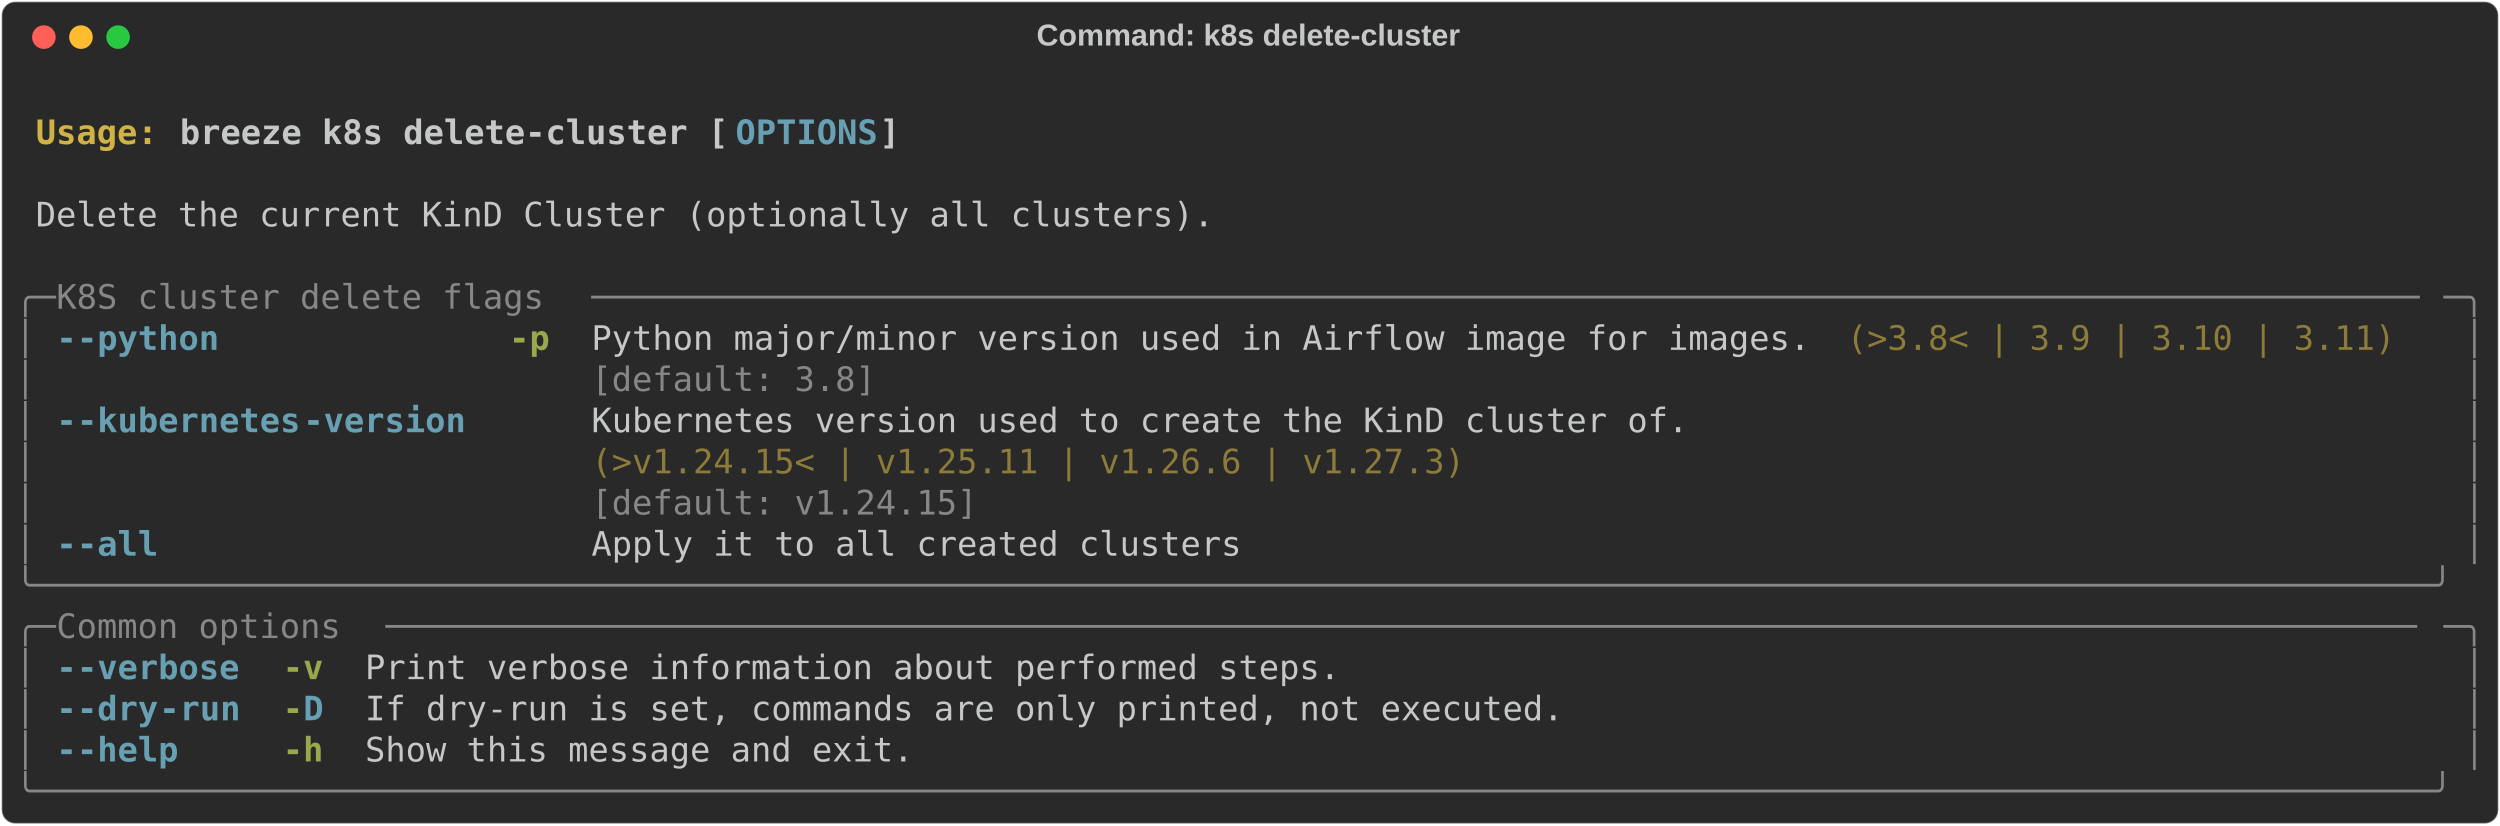
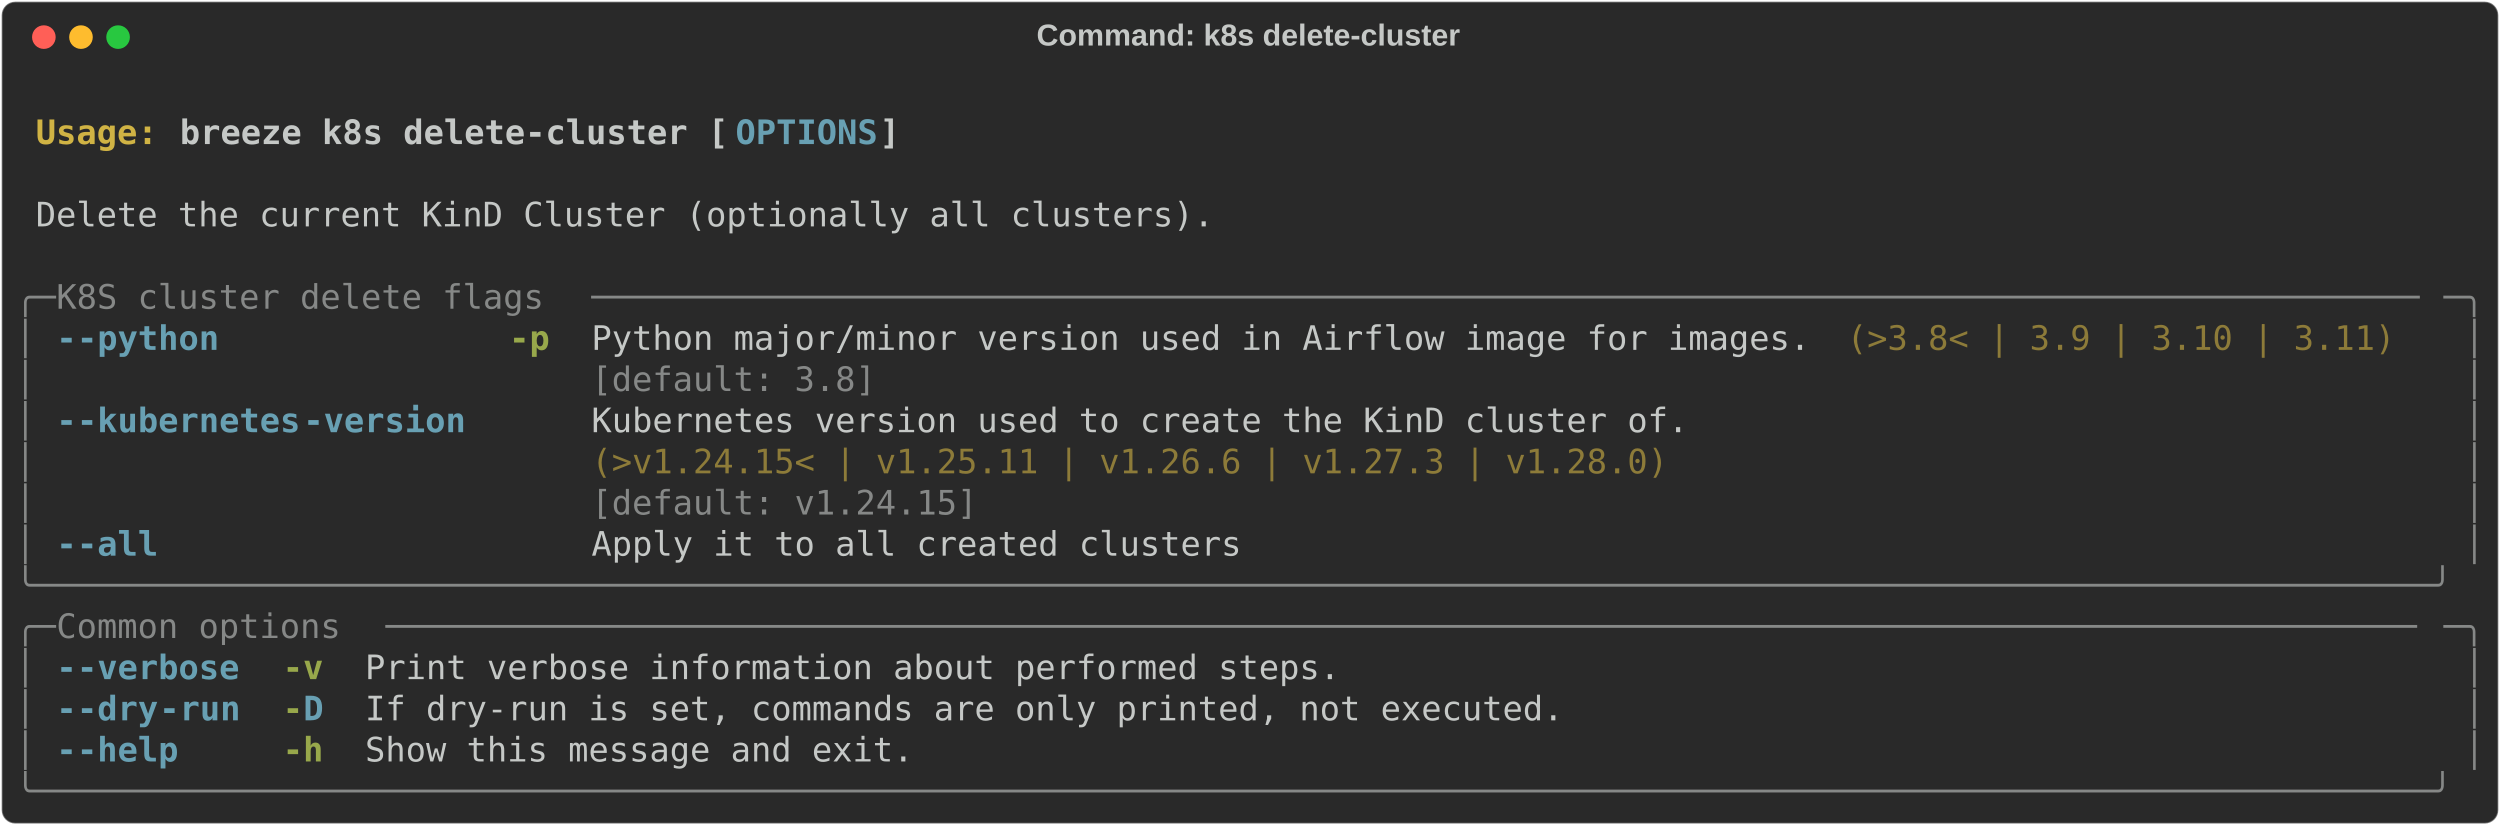
<svg xmlns="http://www.w3.org/2000/svg" class="rich-terminal" viewBox="0 0 1482 489.2">
  <style>

    @font-face {
        font-family: "Fira Code";
        src: local("FiraCode-Regular"),
                url("https://cdnjs.cloudflare.com/ajax/libs/firacode/6.2.0/woff2/FiraCode-Regular.woff2") format("woff2"),
                url("https://cdnjs.cloudflare.com/ajax/libs/firacode/6.2.0/woff/FiraCode-Regular.woff") format("woff");
        font-style: normal;
        font-weight: 400;
    }
    @font-face {
        font-family: "Fira Code";
        src: local("FiraCode-Bold"),
                url("https://cdnjs.cloudflare.com/ajax/libs/firacode/6.2.0/woff2/FiraCode-Bold.woff2") format("woff2"),
                url("https://cdnjs.cloudflare.com/ajax/libs/firacode/6.2.0/woff/FiraCode-Bold.woff") format("woff");
        font-style: bold;
        font-weight: 700;
    }

    .breeze-k8s-delete-cluster-matrix {
        font-family: Fira Code, monospace;
        font-size: 20px;
        line-height: 24.4px;
        font-variant-east-asian: full-width;
    }

    .breeze-k8s-delete-cluster-title {
        font-size: 18px;
        font-weight: bold;
        font-family: arial;
    }

    .breeze-k8s-delete-cluster-r1 { fill: #c5c8c6;font-weight: bold }
.breeze-k8s-delete-cluster-r2 { fill: #c5c8c6 }
.breeze-k8s-delete-cluster-r3 { fill: #d0b344;font-weight: bold }
.breeze-k8s-delete-cluster-r4 { fill: #68a0b3;font-weight: bold }
.breeze-k8s-delete-cluster-r5 { fill: #868887 }
.breeze-k8s-delete-cluster-r6 { fill: #98a84b;font-weight: bold }
.breeze-k8s-delete-cluster-r7 { fill: #8d7b39 }
    </style>
  <defs>
    <clipPath id="breeze-k8s-delete-cluster-clip-terminal">
      <rect x="0" y="0" width="1463.0" height="438.2" />
    </clipPath>
    <clipPath id="breeze-k8s-delete-cluster-line-0">
      <rect x="0" y="1.5" width="1464" height="24.65" />
    </clipPath>
    <clipPath id="breeze-k8s-delete-cluster-line-1">
      <rect x="0" y="25.9" width="1464" height="24.65" />
    </clipPath>
    <clipPath id="breeze-k8s-delete-cluster-line-2">
      <rect x="0" y="50.3" width="1464" height="24.65" />
    </clipPath>
    <clipPath id="breeze-k8s-delete-cluster-line-3">
      <rect x="0" y="74.7" width="1464" height="24.65" />
    </clipPath>
    <clipPath id="breeze-k8s-delete-cluster-line-4">
      <rect x="0" y="99.1" width="1464" height="24.65" />
    </clipPath>
    <clipPath id="breeze-k8s-delete-cluster-line-5">
      <rect x="0" y="123.5" width="1464" height="24.65" />
    </clipPath>
    <clipPath id="breeze-k8s-delete-cluster-line-6">
      <rect x="0" y="147.9" width="1464" height="24.65" />
    </clipPath>
    <clipPath id="breeze-k8s-delete-cluster-line-7">
      <rect x="0" y="172.3" width="1464" height="24.65" />
    </clipPath>
    <clipPath id="breeze-k8s-delete-cluster-line-8">
      <rect x="0" y="196.7" width="1464" height="24.65" />
    </clipPath>
    <clipPath id="breeze-k8s-delete-cluster-line-9">
      <rect x="0" y="221.1" width="1464" height="24.65" />
    </clipPath>
    <clipPath id="breeze-k8s-delete-cluster-line-10">
      <rect x="0" y="245.5" width="1464" height="24.65" />
    </clipPath>
    <clipPath id="breeze-k8s-delete-cluster-line-11">
      <rect x="0" y="269.9" width="1464" height="24.65" />
    </clipPath>
    <clipPath id="breeze-k8s-delete-cluster-line-12">
      <rect x="0" y="294.3" width="1464" height="24.65" />
    </clipPath>
    <clipPath id="breeze-k8s-delete-cluster-line-13">
      <rect x="0" y="318.7" width="1464" height="24.65" />
    </clipPath>
    <clipPath id="breeze-k8s-delete-cluster-line-14">
      <rect x="0" y="343.1" width="1464" height="24.65" />
    </clipPath>
    <clipPath id="breeze-k8s-delete-cluster-line-15">
      <rect x="0" y="367.5" width="1464" height="24.65" />
    </clipPath>
    <clipPath id="breeze-k8s-delete-cluster-line-16">
      <rect x="0" y="391.9" width="1464" height="24.65" />
    </clipPath>
  </defs>
  <rect fill="#292929" stroke="rgba(255,255,255,0.35)" stroke-width="1" x="1" y="1" width="1480" height="487.2" rx="8" />
  <text class="breeze-k8s-delete-cluster-title" fill="#c5c8c6" text-anchor="middle" x="740" y="27">Command: k8s delete-cluster</text>
  <g transform="translate(26,22)">
    <circle cx="0" cy="0" r="7" fill="#ff5f57" />
    <circle cx="22" cy="0" r="7" fill="#febc2e" />
    <circle cx="44" cy="0" r="7" fill="#28c840" />
  </g>
  <g transform="translate(9, 41)" clip-path="url(#breeze-k8s-delete-cluster-clip-terminal)">
    <g class="breeze-k8s-delete-cluster-matrix">
      <text class="breeze-k8s-delete-cluster-r2" x="1464" y="20" textLength="12.2" clip-path="url(#breeze-k8s-delete-cluster-line-0)">
</text>
      <text class="breeze-k8s-delete-cluster-r3" x="12.2" y="44.4" textLength="85.4" clip-path="url(#breeze-k8s-delete-cluster-line-1)">Usage: </text>
      <text class="breeze-k8s-delete-cluster-r1" x="97.6" y="44.4" textLength="329.4" clip-path="url(#breeze-k8s-delete-cluster-line-1)">breeze k8s delete-cluster [</text>
      <text class="breeze-k8s-delete-cluster-r4" x="427" y="44.4" textLength="85.4" clip-path="url(#breeze-k8s-delete-cluster-line-1)">OPTIONS</text>
      <text class="breeze-k8s-delete-cluster-r1" x="512.4" y="44.4" textLength="12.2" clip-path="url(#breeze-k8s-delete-cluster-line-1)">]</text>
      <text class="breeze-k8s-delete-cluster-r2" x="1464" y="44.4" textLength="12.2" clip-path="url(#breeze-k8s-delete-cluster-line-1)">
</text>
      <text class="breeze-k8s-delete-cluster-r2" x="1464" y="68.8" textLength="12.2" clip-path="url(#breeze-k8s-delete-cluster-line-2)">
</text>
      <text class="breeze-k8s-delete-cluster-r2" x="12.2" y="93.2" textLength="707.6" clip-path="url(#breeze-k8s-delete-cluster-line-3)">Delete the current KinD Cluster (optionally all clusters).</text>
      <text class="breeze-k8s-delete-cluster-r2" x="1464" y="93.2" textLength="12.2" clip-path="url(#breeze-k8s-delete-cluster-line-3)">
</text>
      <text class="breeze-k8s-delete-cluster-r2" x="1464" y="117.6" textLength="12.2" clip-path="url(#breeze-k8s-delete-cluster-line-4)">
</text>
      <text class="breeze-k8s-delete-cluster-r5" x="0" y="142" textLength="24.4" clip-path="url(#breeze-k8s-delete-cluster-line-5)">╭─</text>
      <text class="breeze-k8s-delete-cluster-r5" x="24.4" y="142" textLength="317.2" clip-path="url(#breeze-k8s-delete-cluster-line-5)"> K8S cluster delete flags </text>
      <text class="breeze-k8s-delete-cluster-r5" x="341.6" y="142" textLength="1098" clip-path="url(#breeze-k8s-delete-cluster-line-5)">──────────────────────────────────────────────────────────────────────────────────────────</text>
      <text class="breeze-k8s-delete-cluster-r5" x="1439.6" y="142" textLength="24.4" clip-path="url(#breeze-k8s-delete-cluster-line-5)">─╮</text>
      <text class="breeze-k8s-delete-cluster-r2" x="1464" y="142" textLength="12.2" clip-path="url(#breeze-k8s-delete-cluster-line-5)">
</text>
      <text class="breeze-k8s-delete-cluster-r5" x="0" y="166.4" textLength="12.2" clip-path="url(#breeze-k8s-delete-cluster-line-6)">│</text>
      <text class="breeze-k8s-delete-cluster-r4" x="24.4" y="166.4" textLength="12.2" clip-path="url(#breeze-k8s-delete-cluster-line-6)">-</text>
      <text class="breeze-k8s-delete-cluster-r4" x="36.6" y="166.4" textLength="85.4" clip-path="url(#breeze-k8s-delete-cluster-line-6)">-python</text>
      <text class="breeze-k8s-delete-cluster-r6" x="292.8" y="166.4" textLength="24.4" clip-path="url(#breeze-k8s-delete-cluster-line-6)">-p</text>
      <text class="breeze-k8s-delete-cluster-r2" x="341.6" y="166.4" textLength="732" clip-path="url(#breeze-k8s-delete-cluster-line-6)">Python major/minor version used in Airflow image for images.</text>
      <text class="breeze-k8s-delete-cluster-r7" x="1085.8" y="166.4" textLength="329.4" clip-path="url(#breeze-k8s-delete-cluster-line-6)">(&gt;3.8&lt; | 3.9 | 3.10 | 3.11)</text>
      <text class="breeze-k8s-delete-cluster-r5" x="1451.8" y="166.4" textLength="12.2" clip-path="url(#breeze-k8s-delete-cluster-line-6)">│</text>
      <text class="breeze-k8s-delete-cluster-r2" x="1464" y="166.4" textLength="12.2" clip-path="url(#breeze-k8s-delete-cluster-line-6)">
</text>
      <text class="breeze-k8s-delete-cluster-r5" x="0" y="190.8" textLength="12.2" clip-path="url(#breeze-k8s-delete-cluster-line-7)">│</text>
      <text class="breeze-k8s-delete-cluster-r5" x="341.6" y="190.8" textLength="732" clip-path="url(#breeze-k8s-delete-cluster-line-7)">[default: 3.8]                                              </text>
      <text class="breeze-k8s-delete-cluster-r5" x="1451.8" y="190.8" textLength="12.2" clip-path="url(#breeze-k8s-delete-cluster-line-7)">│</text>
      <text class="breeze-k8s-delete-cluster-r2" x="1464" y="190.8" textLength="12.2" clip-path="url(#breeze-k8s-delete-cluster-line-7)">
</text>
      <text class="breeze-k8s-delete-cluster-r5" x="0" y="215.2" textLength="12.2" clip-path="url(#breeze-k8s-delete-cluster-line-8)">│</text>
      <text class="breeze-k8s-delete-cluster-r4" x="24.4" y="215.2" textLength="12.2" clip-path="url(#breeze-k8s-delete-cluster-line-8)">-</text>
      <text class="breeze-k8s-delete-cluster-r4" x="36.6" y="215.2" textLength="134.2" clip-path="url(#breeze-k8s-delete-cluster-line-8)">-kubernetes</text>
      <text class="breeze-k8s-delete-cluster-r4" x="170.8" y="215.2" textLength="97.6" clip-path="url(#breeze-k8s-delete-cluster-line-8)">-version</text>
      <text class="breeze-k8s-delete-cluster-r2" x="341.6" y="215.2" textLength="658.8" clip-path="url(#breeze-k8s-delete-cluster-line-8)">Kubernetes version used to create the KinD cluster of.</text>
      <text class="breeze-k8s-delete-cluster-r5" x="1451.8" y="215.2" textLength="12.2" clip-path="url(#breeze-k8s-delete-cluster-line-8)">│</text>
      <text class="breeze-k8s-delete-cluster-r2" x="1464" y="215.2" textLength="12.2" clip-path="url(#breeze-k8s-delete-cluster-line-8)">
</text>
      <text class="breeze-k8s-delete-cluster-r5" x="0" y="239.6" textLength="12.2" clip-path="url(#breeze-k8s-delete-cluster-line-9)">│</text>
-       <text class="breeze-k8s-delete-cluster-r7" x="341.6" y="239.6" textLength="658.8" clip-path="url(#breeze-k8s-delete-cluster-line-9)">(&gt;v1.24.15&lt; | v1.25.11 | v1.26.6 | v1.27.3)           </text>
+       <text class="breeze-k8s-delete-cluster-r7" x="341.6" y="239.6" textLength="658.8" clip-path="url(#breeze-k8s-delete-cluster-line-9)">(&gt;v1.24.15&lt; | v1.25.11 | v1.26.6 | v1.27.3 | v1.28.0) </text>
      <text class="breeze-k8s-delete-cluster-r5" x="1451.8" y="239.6" textLength="12.2" clip-path="url(#breeze-k8s-delete-cluster-line-9)">│</text>
      <text class="breeze-k8s-delete-cluster-r2" x="1464" y="239.6" textLength="12.2" clip-path="url(#breeze-k8s-delete-cluster-line-9)">
</text>
      <text class="breeze-k8s-delete-cluster-r5" x="0" y="264" textLength="12.2" clip-path="url(#breeze-k8s-delete-cluster-line-10)">│</text>
      <text class="breeze-k8s-delete-cluster-r5" x="341.6" y="264" textLength="658.8" clip-path="url(#breeze-k8s-delete-cluster-line-10)">[default: v1.24.15]                                   </text>
      <text class="breeze-k8s-delete-cluster-r5" x="1451.8" y="264" textLength="12.2" clip-path="url(#breeze-k8s-delete-cluster-line-10)">│</text>
      <text class="breeze-k8s-delete-cluster-r2" x="1464" y="264" textLength="12.2" clip-path="url(#breeze-k8s-delete-cluster-line-10)">
</text>
      <text class="breeze-k8s-delete-cluster-r5" x="0" y="288.4" textLength="12.2" clip-path="url(#breeze-k8s-delete-cluster-line-11)">│</text>
      <text class="breeze-k8s-delete-cluster-r4" x="24.4" y="288.4" textLength="12.2" clip-path="url(#breeze-k8s-delete-cluster-line-11)">-</text>
      <text class="breeze-k8s-delete-cluster-r4" x="36.6" y="288.4" textLength="48.8" clip-path="url(#breeze-k8s-delete-cluster-line-11)">-all</text>
      <text class="breeze-k8s-delete-cluster-r2" x="341.6" y="288.4" textLength="390.4" clip-path="url(#breeze-k8s-delete-cluster-line-11)">Apply it to all created clusters</text>
      <text class="breeze-k8s-delete-cluster-r5" x="1451.8" y="288.4" textLength="12.2" clip-path="url(#breeze-k8s-delete-cluster-line-11)">│</text>
      <text class="breeze-k8s-delete-cluster-r2" x="1464" y="288.4" textLength="12.2" clip-path="url(#breeze-k8s-delete-cluster-line-11)">
</text>
      <text class="breeze-k8s-delete-cluster-r5" x="0" y="312.8" textLength="1464" clip-path="url(#breeze-k8s-delete-cluster-line-12)">╰──────────────────────────────────────────────────────────────────────────────────────────────────────────────────────╯</text>
      <text class="breeze-k8s-delete-cluster-r2" x="1464" y="312.8" textLength="12.2" clip-path="url(#breeze-k8s-delete-cluster-line-12)">
</text>
      <text class="breeze-k8s-delete-cluster-r5" x="0" y="337.2" textLength="24.4" clip-path="url(#breeze-k8s-delete-cluster-line-13)">╭─</text>
      <text class="breeze-k8s-delete-cluster-r5" x="24.4" y="337.2" textLength="195.2" clip-path="url(#breeze-k8s-delete-cluster-line-13)"> Common options </text>
      <text class="breeze-k8s-delete-cluster-r5" x="219.6" y="337.2" textLength="1220" clip-path="url(#breeze-k8s-delete-cluster-line-13)">────────────────────────────────────────────────────────────────────────────────────────────────────</text>
      <text class="breeze-k8s-delete-cluster-r5" x="1439.6" y="337.2" textLength="24.4" clip-path="url(#breeze-k8s-delete-cluster-line-13)">─╮</text>
      <text class="breeze-k8s-delete-cluster-r2" x="1464" y="337.2" textLength="12.2" clip-path="url(#breeze-k8s-delete-cluster-line-13)">
</text>
      <text class="breeze-k8s-delete-cluster-r5" x="0" y="361.6" textLength="12.2" clip-path="url(#breeze-k8s-delete-cluster-line-14)">│</text>
      <text class="breeze-k8s-delete-cluster-r4" x="24.4" y="361.6" textLength="12.2" clip-path="url(#breeze-k8s-delete-cluster-line-14)">-</text>
      <text class="breeze-k8s-delete-cluster-r4" x="36.6" y="361.6" textLength="97.6" clip-path="url(#breeze-k8s-delete-cluster-line-14)">-verbose</text>
      <text class="breeze-k8s-delete-cluster-r6" x="158.6" y="361.6" textLength="24.4" clip-path="url(#breeze-k8s-delete-cluster-line-14)">-v</text>
      <text class="breeze-k8s-delete-cluster-r2" x="207.4" y="361.6" textLength="585.6" clip-path="url(#breeze-k8s-delete-cluster-line-14)">Print verbose information about performed steps.</text>
      <text class="breeze-k8s-delete-cluster-r5" x="1451.8" y="361.6" textLength="12.2" clip-path="url(#breeze-k8s-delete-cluster-line-14)">│</text>
      <text class="breeze-k8s-delete-cluster-r2" x="1464" y="361.6" textLength="12.2" clip-path="url(#breeze-k8s-delete-cluster-line-14)">
</text>
      <text class="breeze-k8s-delete-cluster-r5" x="0" y="386" textLength="12.2" clip-path="url(#breeze-k8s-delete-cluster-line-15)">│</text>
      <text class="breeze-k8s-delete-cluster-r4" x="24.4" y="386" textLength="12.2" clip-path="url(#breeze-k8s-delete-cluster-line-15)">-</text>
      <text class="breeze-k8s-delete-cluster-r4" x="36.6" y="386" textLength="48.8" clip-path="url(#breeze-k8s-delete-cluster-line-15)">-dry</text>
      <text class="breeze-k8s-delete-cluster-r4" x="85.4" y="386" textLength="48.8" clip-path="url(#breeze-k8s-delete-cluster-line-15)">-run</text>
      <text class="breeze-k8s-delete-cluster-r6" x="158.6" y="386" textLength="12.2" clip-path="url(#breeze-k8s-delete-cluster-line-15)">-</text>
      <text class="breeze-k8s-delete-cluster-r4" x="170.8" y="386" textLength="12.2" clip-path="url(#breeze-k8s-delete-cluster-line-15)">D</text>
      <text class="breeze-k8s-delete-cluster-r2" x="207.4" y="386" textLength="719.8" clip-path="url(#breeze-k8s-delete-cluster-line-15)">If dry-run is set, commands are only printed, not executed.</text>
      <text class="breeze-k8s-delete-cluster-r5" x="1451.8" y="386" textLength="12.2" clip-path="url(#breeze-k8s-delete-cluster-line-15)">│</text>
      <text class="breeze-k8s-delete-cluster-r2" x="1464" y="386" textLength="12.2" clip-path="url(#breeze-k8s-delete-cluster-line-15)">
</text>
      <text class="breeze-k8s-delete-cluster-r5" x="0" y="410.4" textLength="12.2" clip-path="url(#breeze-k8s-delete-cluster-line-16)">│</text>
      <text class="breeze-k8s-delete-cluster-r4" x="24.4" y="410.4" textLength="12.2" clip-path="url(#breeze-k8s-delete-cluster-line-16)">-</text>
      <text class="breeze-k8s-delete-cluster-r4" x="36.6" y="410.4" textLength="61" clip-path="url(#breeze-k8s-delete-cluster-line-16)">-help</text>
      <text class="breeze-k8s-delete-cluster-r6" x="158.6" y="410.4" textLength="24.4" clip-path="url(#breeze-k8s-delete-cluster-line-16)">-h</text>
      <text class="breeze-k8s-delete-cluster-r2" x="207.4" y="410.4" textLength="329.4" clip-path="url(#breeze-k8s-delete-cluster-line-16)">Show this message and exit.</text>
      <text class="breeze-k8s-delete-cluster-r5" x="1451.8" y="410.4" textLength="12.2" clip-path="url(#breeze-k8s-delete-cluster-line-16)">│</text>
      <text class="breeze-k8s-delete-cluster-r2" x="1464" y="410.4" textLength="12.2" clip-path="url(#breeze-k8s-delete-cluster-line-16)">
</text>
      <text class="breeze-k8s-delete-cluster-r5" x="0" y="434.8" textLength="1464" clip-path="url(#breeze-k8s-delete-cluster-line-17)">╰──────────────────────────────────────────────────────────────────────────────────────────────────────────────────────╯</text>
      <text class="breeze-k8s-delete-cluster-r2" x="1464" y="434.8" textLength="12.2" clip-path="url(#breeze-k8s-delete-cluster-line-17)">
</text>
    </g>
  </g>
</svg>
